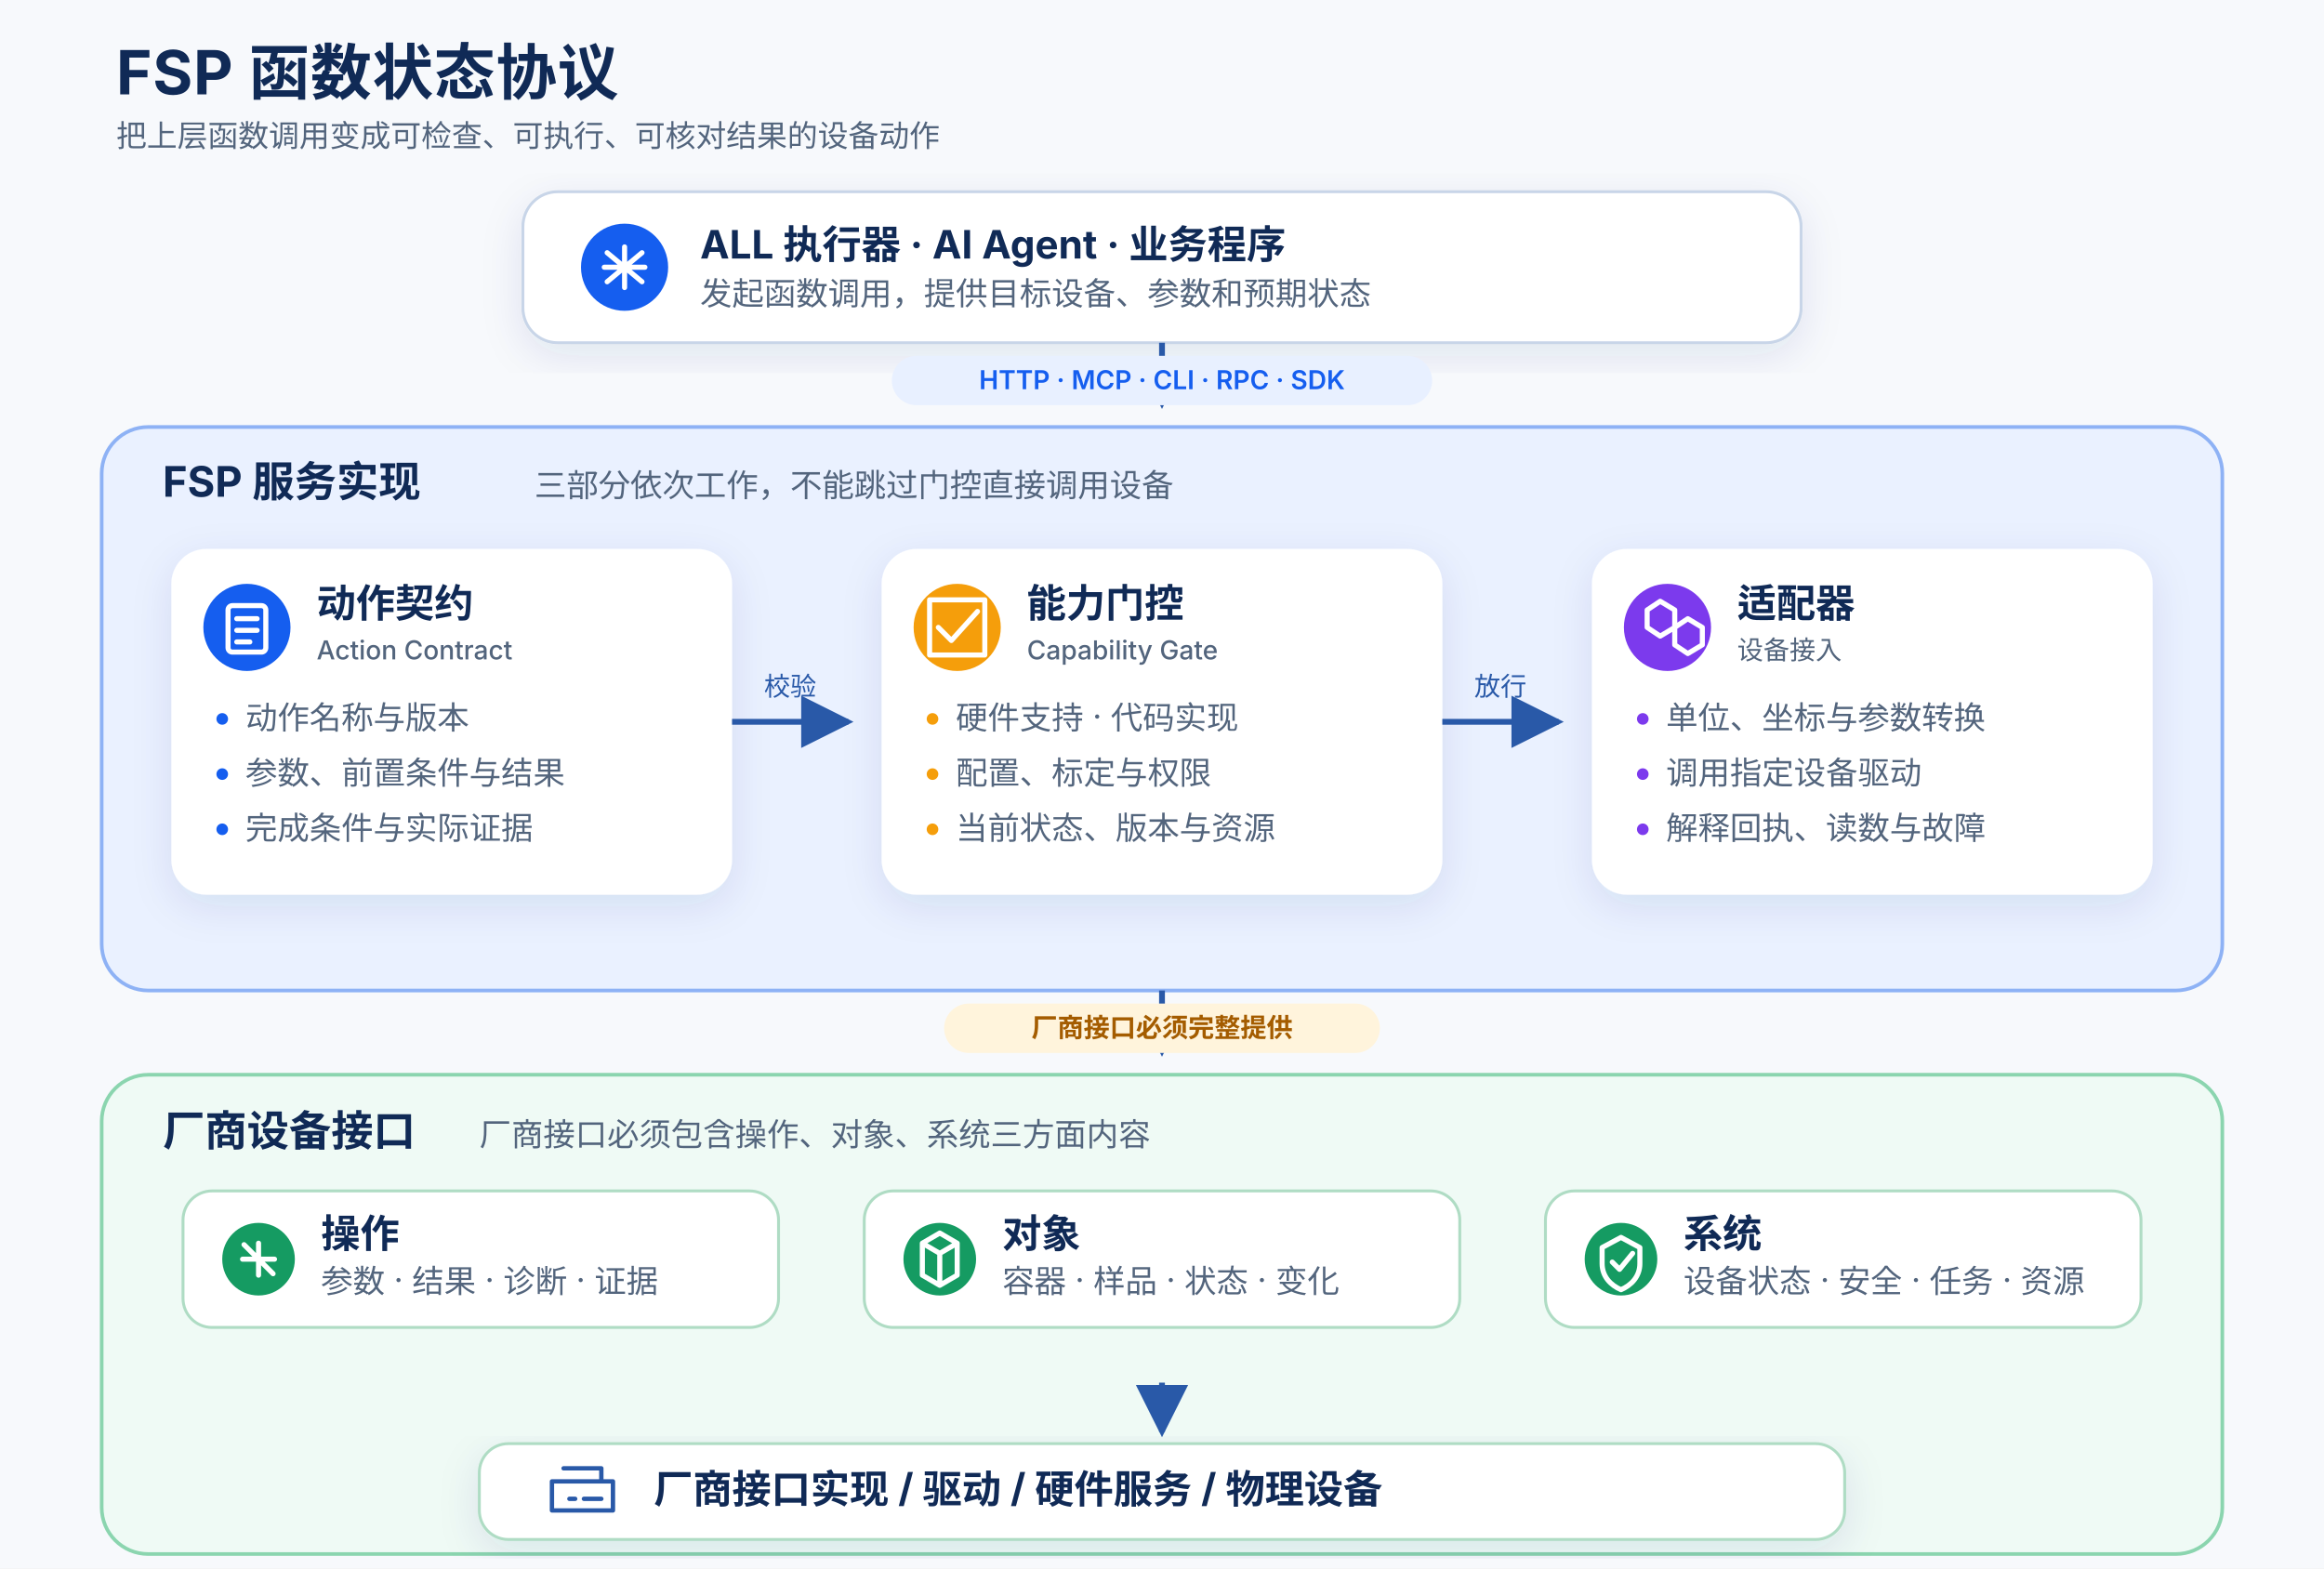
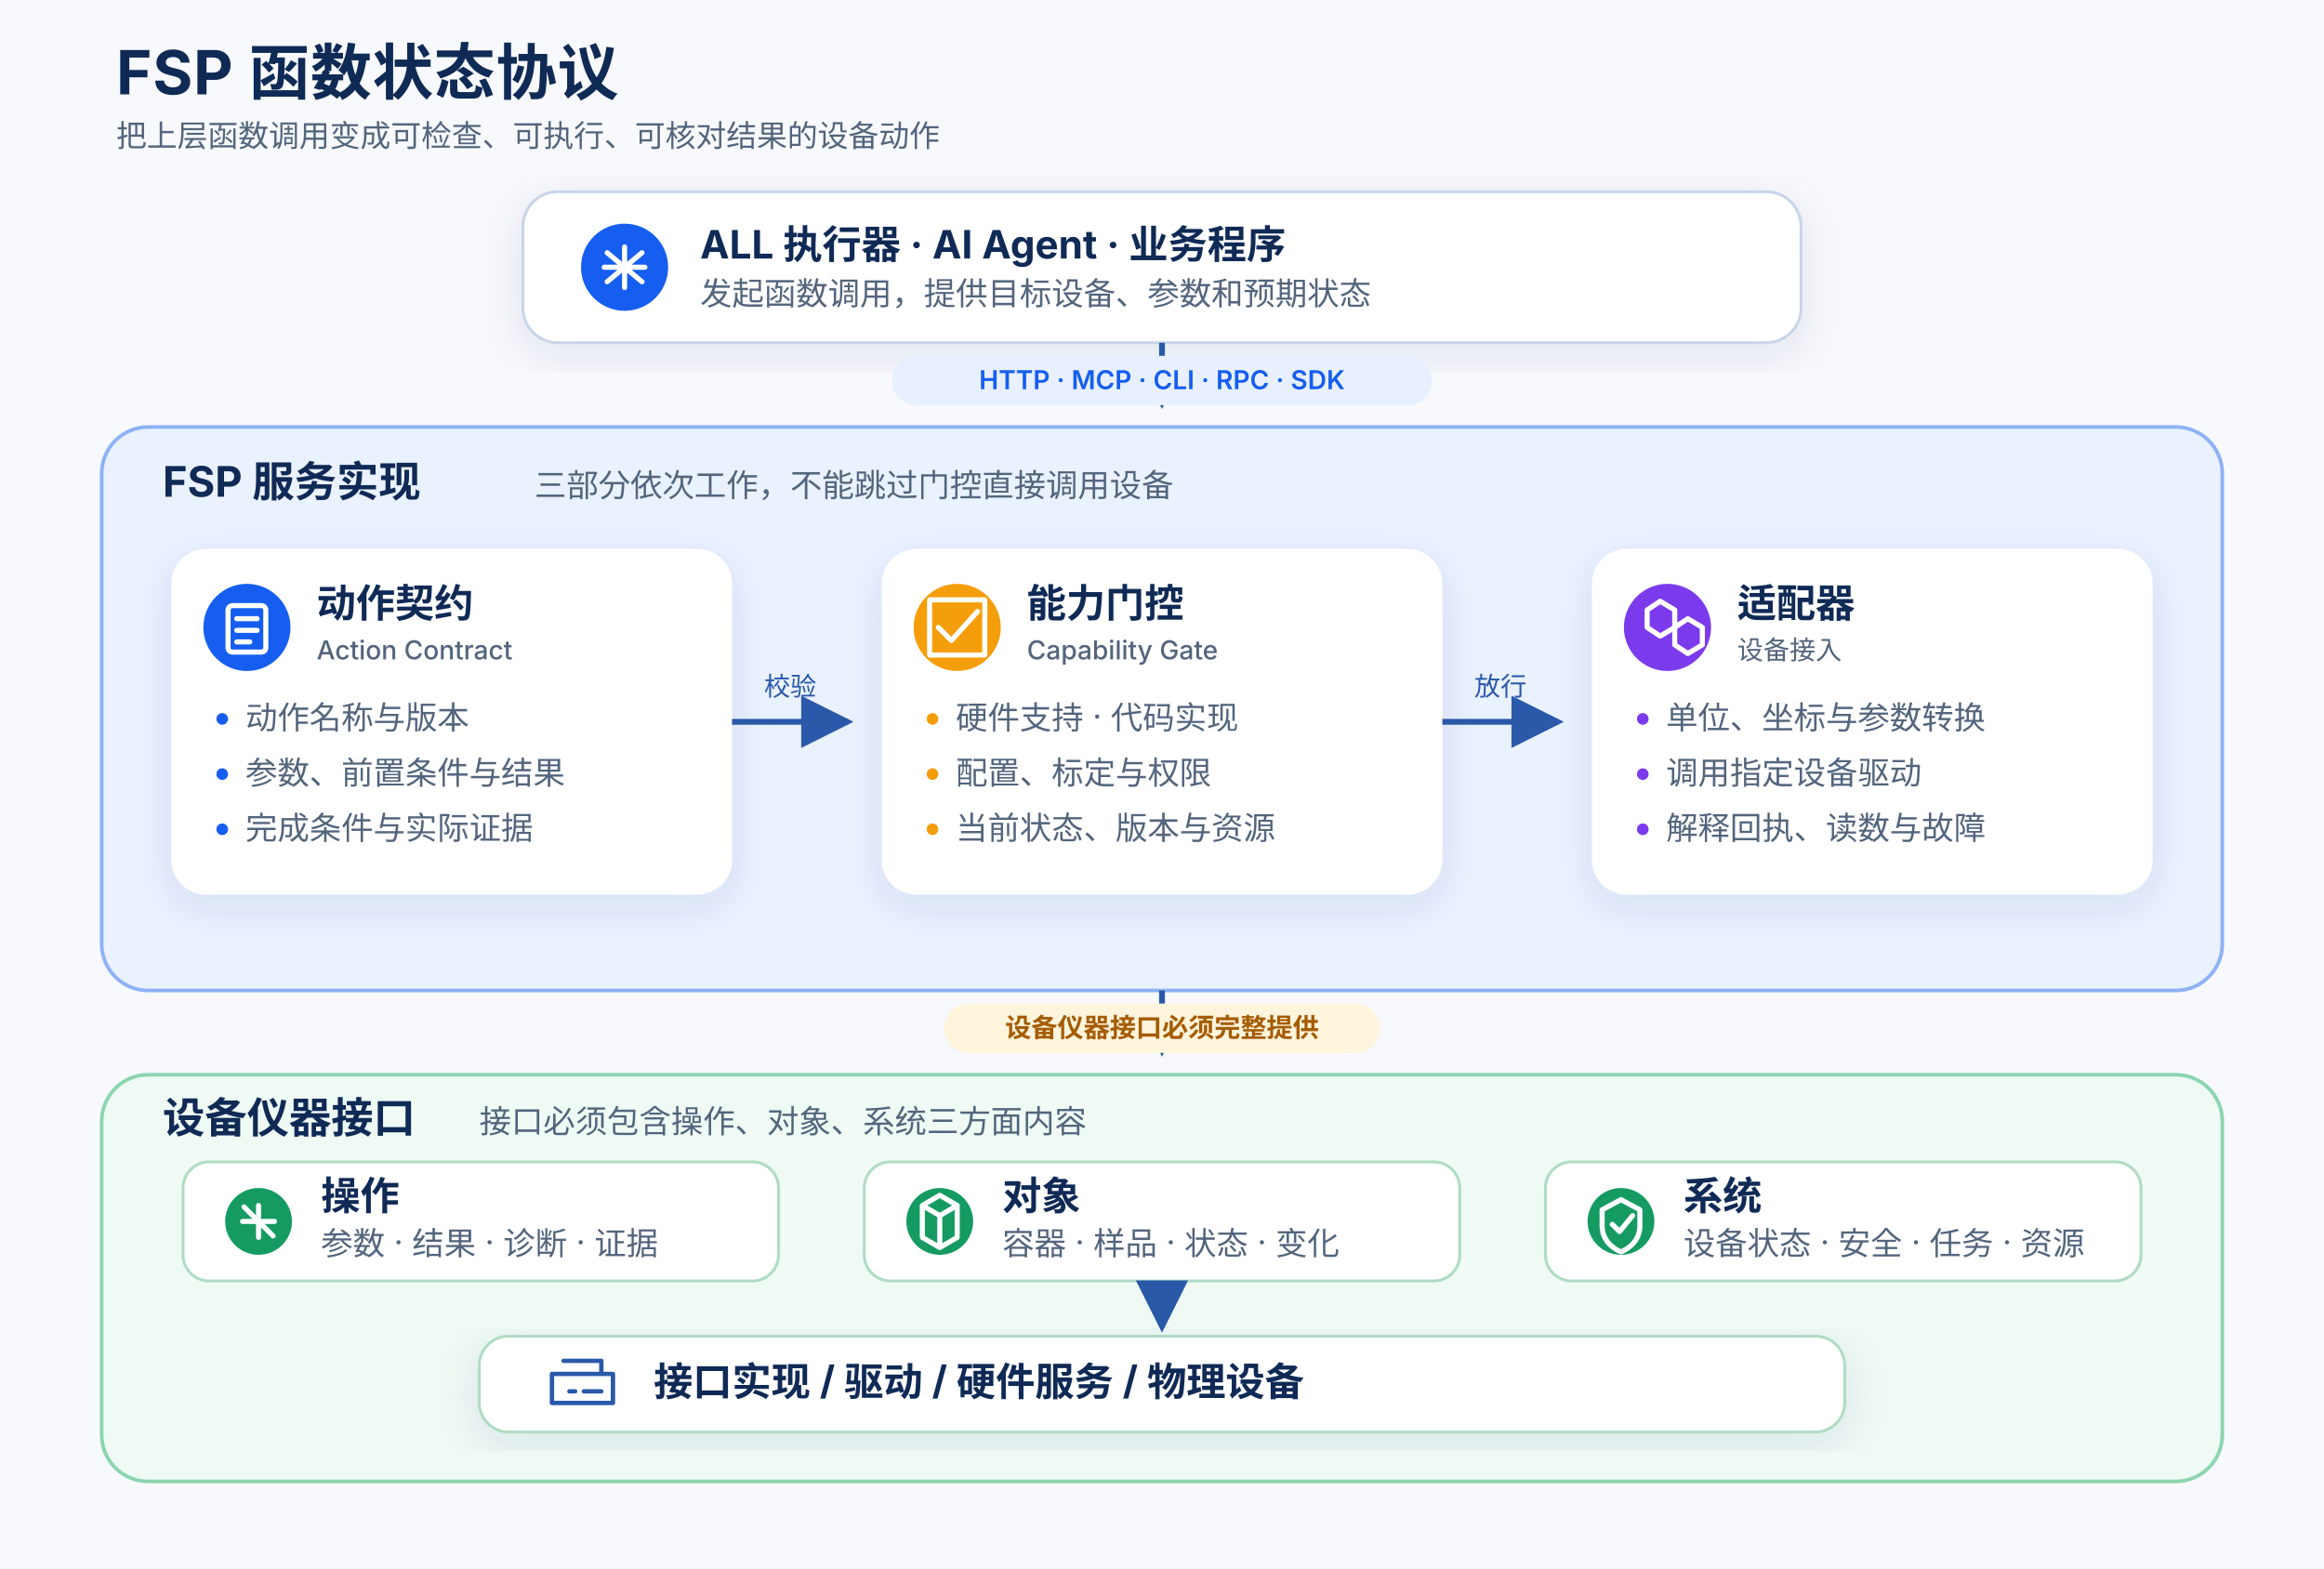
<svg xmlns="http://www.w3.org/2000/svg" width="1600" height="1080" viewBox="0 0 1600 1080" role="img" aria-labelledby="title desc">
  <defs>
    <filter id="shadow" x="-20%" y="-20%" width="140%" height="140%">
      <feDropShadow dx="0" dy="8" stdDeviation="14" flood-color="#173B78" flood-opacity="0.10" />
    </filter>
    <marker id="arrow" viewBox="0 0 10 10" refX="9" refY="5" markerWidth="9" markerHeight="9" orient="auto-start-reverse">
      <path d="M 0 0 L 10 5 L 0 10 z" fill="#2959A8" />
    </marker>
    <style>
      .ink { fill: #102A56; }
      .muted { fill: #53657D; }
      .title { font: 700 42px -apple-system, BlinkMacSystemFont, "PingFang SC", "Microsoft YaHei", sans-serif; letter-spacing: .5px; }
      .subtitle { font: 400 21px -apple-system, BlinkMacSystemFont, "PingFang SC", "Microsoft YaHei", sans-serif; }
      .layer-title { font: 700 29px -apple-system, BlinkMacSystemFont, "PingFang SC", "Microsoft YaHei", sans-serif; }
      .card-title { font: 700 27px -apple-system, BlinkMacSystemFont, "PingFang SC", "Microsoft YaHei", sans-serif; }
      .body { font: 400 22px -apple-system, BlinkMacSystemFont, "PingFang SC", "Microsoft YaHei", sans-serif; }
      .small { font: 500 18px -apple-system, BlinkMacSystemFont, "PingFang SC", "Microsoft YaHei", sans-serif; }
      .chip { font: 600 18px -apple-system, BlinkMacSystemFont, "PingFang SC", "Microsoft YaHei", sans-serif; }
      .line { stroke: #2959A8; stroke-width: 4; fill: none; marker-end: url(#arrow); }
      .icon-line { stroke: #FFFFFF; stroke-width: 3.5; stroke-linecap: round; stroke-linejoin: round; fill: none; }
    </style>
  </defs>
  <rect width="1600" height="1080" fill="#F7F9FC" />
  <text x="80" y="65" class="title ink">FSP 函数状态协议</text>
  <text x="80" y="101" class="subtitle muted">把上层函数调用变成可检查、可执行、可核对结果的设备动作</text>
  <g filter="url(#shadow)">
    <rect x="360" y="132" width="880" height="104" rx="24" fill="#FFFFFF" stroke="#C8D5E8" stroke-width="2" />
  </g>
  <circle cx="430" cy="184" r="30" fill="#155EEF" />
  <path d="M416 184h28M430 170v28M418 174l24 20M442 174l-24 20" class="icon-line" />
  <text x="482" y="178" class="card-title ink">ALL 执行器 · AI Agent · 业务程序</text>
  <text x="482" y="210" class="body muted">发起函数调用，提供目标设备、参数和预期状态</text>
  <path d="M800 236V278" class="line" />
  <rect x="614" y="245" width="372" height="34" rx="17" fill="#E8F0FF" />
  <text x="800" y="268" text-anchor="middle" class="chip" fill="#155EEF">HTTP · MCP · CLI · RPC · SDK</text>
  <rect x="70" y="294" width="1460" height="388" rx="32" fill="#EAF1FF" stroke="#8EB2F5" stroke-width="2.5" />
  <text x="112" y="342" class="layer-title ink">FSP 服务实现</text>
  <text x="368" y="342" class="body muted">三部分依次工作，不能跳过门控直接调用设备</text>
  <g filter="url(#shadow)">
    <rect x="118" y="378" width="386" height="238" rx="24" fill="#FFFFFF" />
    <rect x="607" y="378" width="386" height="238" rx="24" fill="#FFFFFF" />
    <rect x="1096" y="378" width="386" height="238" rx="24" fill="#FFFFFF" />
  </g>
  <circle cx="170" cy="432" r="30" fill="#155EEF" />
  <rect x="157" y="417" width="26" height="32" rx="3" class="icon-line" />
  <path d="M163 426h14M163 434h14M163 442h9" class="icon-line" />
  <text x="218" y="425" class="card-title ink">动作契约</text>
  <text x="218" y="454" class="small muted">Action Contract</text>
  <circle cx="153" cy="495" r="4" fill="#155EEF" />
  <text x="169" y="502" class="body muted">动作名称与版本</text>
  <circle cx="153" cy="533" r="4" fill="#155EEF" />
  <text x="169" y="540" class="body muted">参数、前置条件与结果</text>
  <circle cx="153" cy="571" r="4" fill="#155EEF" />
  <text x="169" y="578" class="body muted">完成条件与实际证据</text>
  <circle cx="659" cy="432" r="30" fill="#F59E0B" />
  <path d="M646 432l9 9 18-20M640 413h38v38h-38z" class="icon-line" />
  <text x="707" y="425" class="card-title ink">能力门控</text>
  <text x="707" y="454" class="small muted">Capability Gate</text>
  <circle cx="642" cy="495" r="4" fill="#F59E0B" />
  <text x="658" y="502" class="body muted">硬件支持 · 代码实现</text>
  <circle cx="642" cy="533" r="4" fill="#F59E0B" />
  <text x="658" y="540" class="body muted">配置、标定与权限</text>
  <circle cx="642" cy="571" r="4" fill="#F59E0B" />
  <text x="658" y="578" class="body muted">当前状态、版本与资源</text>
  <circle cx="1148" cy="432" r="30" fill="#7C3AED" />
  <path d="M1134 420l9-6 10 6v12l-10 6-9-6zM1153 432l9-6 10 6v12l-10 6-9-6z" class="icon-line" />
  <text x="1196" y="425" class="card-title ink">适配器</text>
  <text x="1196" y="454" class="small muted">设备接入</text>
  <circle cx="1131" cy="495" r="4" fill="#7C3AED" />
  <text x="1147" y="502" class="body muted">单位、坐标与参数转换</text>
  <circle cx="1131" cy="533" r="4" fill="#7C3AED" />
  <text x="1147" y="540" class="body muted">调用指定设备驱动</text>
  <circle cx="1131" cy="571" r="4" fill="#7C3AED" />
  <text x="1147" y="578" class="body muted">解释回执、读数与故障</text>
  <path d="M504 497H584" class="line" />
  <path d="M993 497H1073" class="line" />
  <text x="544" y="479" text-anchor="middle" class="small" fill="#2959A8">校验</text>
  <text x="1033" y="479" text-anchor="middle" class="small" fill="#2959A8">放行</text>
  <path d="M800 682V724" class="line" />
  <rect x="650" y="691" width="300" height="34" rx="17" fill="#FFF4DC" />
-   <text x="800" y="714" text-anchor="middle" class="chip" fill="#A45C00">厂商接口必须完整提供</text>
-   <rect x="70" y="740" width="1460" height="330" rx="32" fill="#EFFAF5" stroke="#8BD5AF" stroke-width="2.5" />
-   <text x="112" y="789" class="layer-title ink">厂商设备接口</text>
-   <text x="330" y="789" class="body muted">厂商接口必须包含操作、对象、系统三方面内容</text>
-   <rect x="126" y="820" width="410" height="94" rx="20" fill="#FFFFFF" stroke="#AFDCC4" stroke-width="2" />
-   <circle cx="178" cy="867" r="25" fill="#159B62" />
-   <path d="M167 867h22M178 856v22M168 857l20 20" class="icon-line" />
-   <text x="221" y="859" class="card-title ink">操作</text>
-   <text x="221" y="890" class="body muted">参数 · 结果 · 诊断 · 证据</text>
-   <rect x="595" y="820" width="410" height="94" rx="20" fill="#FFFFFF" stroke="#AFDCC4" stroke-width="2" />
-   <circle cx="647" cy="867" r="25" fill="#159B62" />
-   <path d="M635 856l12-7 12 7v22l-12 7-12-7zM635 856l12 7 12-7M647 863v22" class="icon-line" />
-   <text x="690" y="859" class="card-title ink">对象</text>
-   <text x="690" y="890" class="body muted">容器 · 样品 · 状态 · 变化</text>
-   <rect x="1064" y="820" width="410" height="94" rx="20" fill="#FFFFFF" stroke="#AFDCC4" stroke-width="2" />
-   <circle cx="1116" cy="867" r="25" fill="#159B62" />
-   <path d="M1103 859l13-7 13 7v11c0 9-6 15-13 18-7-3-13-9-13-18zM1110 869l5 5 9-11" class="icon-line" />
-   <text x="1159" y="859" class="card-title ink">系统</text>
-   <text x="1159" y="890" class="body muted">设备状态 · 安全 · 任务 · 资源</text>
-   <path d="M800 952V986" class="line" />
+   <text x="800" y="714" text-anchor="middle" class="chip" fill="#A45C00">设备仪器接口必须完整提供</text>
+   <rect x="70" y="740" width="1460" height="280" rx="32" fill="#EFFAF5" stroke="#8BD5AF" stroke-width="2.5" />
+   <text x="112" y="780" class="layer-title ink">设备仪器接口</text>
+   <text x="330" y="780" class="body muted">接口必须包含操作、对象、系统三方面内容</text>
+   <rect x="126" y="800" width="410" height="82" rx="18" fill="#FFFFFF" stroke="#AFDCC4" stroke-width="2" />
+   <circle cx="178" cy="841" r="23" fill="#159B62" />
+   <path d="M167 841h22M178 830v22M168 831l20 20" class="icon-line" />
+   <text x="221" y="833" class="card-title ink">操作</text>
+   <text x="221" y="864" class="body muted">参数 · 结果 · 诊断 · 证据</text>
+   <rect x="595" y="800" width="410" height="82" rx="18" fill="#FFFFFF" stroke="#AFDCC4" stroke-width="2" />
+   <circle cx="647" cy="841" r="23" fill="#159B62" />
+   <path d="M635 830l12-7 12 7v22l-12 7-12-7zM635 830l12 7 12-7M647 837v22" class="icon-line" />
+   <text x="690" y="833" class="card-title ink">对象</text>
+   <text x="690" y="864" class="body muted">容器 · 样品 · 状态 · 变化</text>
+   <rect x="1064" y="800" width="410" height="82" rx="18" fill="#FFFFFF" stroke="#AFDCC4" stroke-width="2" />
+   <circle cx="1116" cy="841" r="23" fill="#159B62" />
+   <path d="M1103 833l13-7 13 7v11c0 9-6 15-13 18-7-3-13-9-13-18zM1110 843l5 5 9-11" class="icon-line" />
+   <text x="1159" y="833" class="card-title ink">系统</text>
+   <text x="1159" y="864" class="body muted">设备状态 · 安全 · 任务 · 资源</text>
+   <path d="M800 882V914" class="line" />
  <g filter="url(#shadow)">
-     <rect x="330" y="994" width="940" height="66" rx="20" fill="#FFFFFF" stroke="#AFDCC4" stroke-width="2" />
+     <rect x="330" y="920" width="940" height="66" rx="20" fill="#FFFFFF" stroke="#AFDCC4" stroke-width="2" />
  </g>
-   <path d="M380 1020h42v20h-42zM388 1011h26v9M392 1032h4M402 1032h12" stroke="#2959A8" stroke-width="3" fill="none" stroke-linecap="round" stroke-linejoin="round" />
-   <text x="450" y="1035" class="card-title ink">厂商接口实现 / 驱动 / 硬件服务 / 物理设备</text>
+   <path d="M380 946h42v20h-42zM388 937h26v9M392 958h4M402 958h12" stroke="#2959A8" stroke-width="3" fill="none" stroke-linecap="round" stroke-linejoin="round" />
+   <text x="450" y="961" class="card-title ink">接口实现 / 驱动 / 硬件服务 / 物理设备</text>
</svg>
